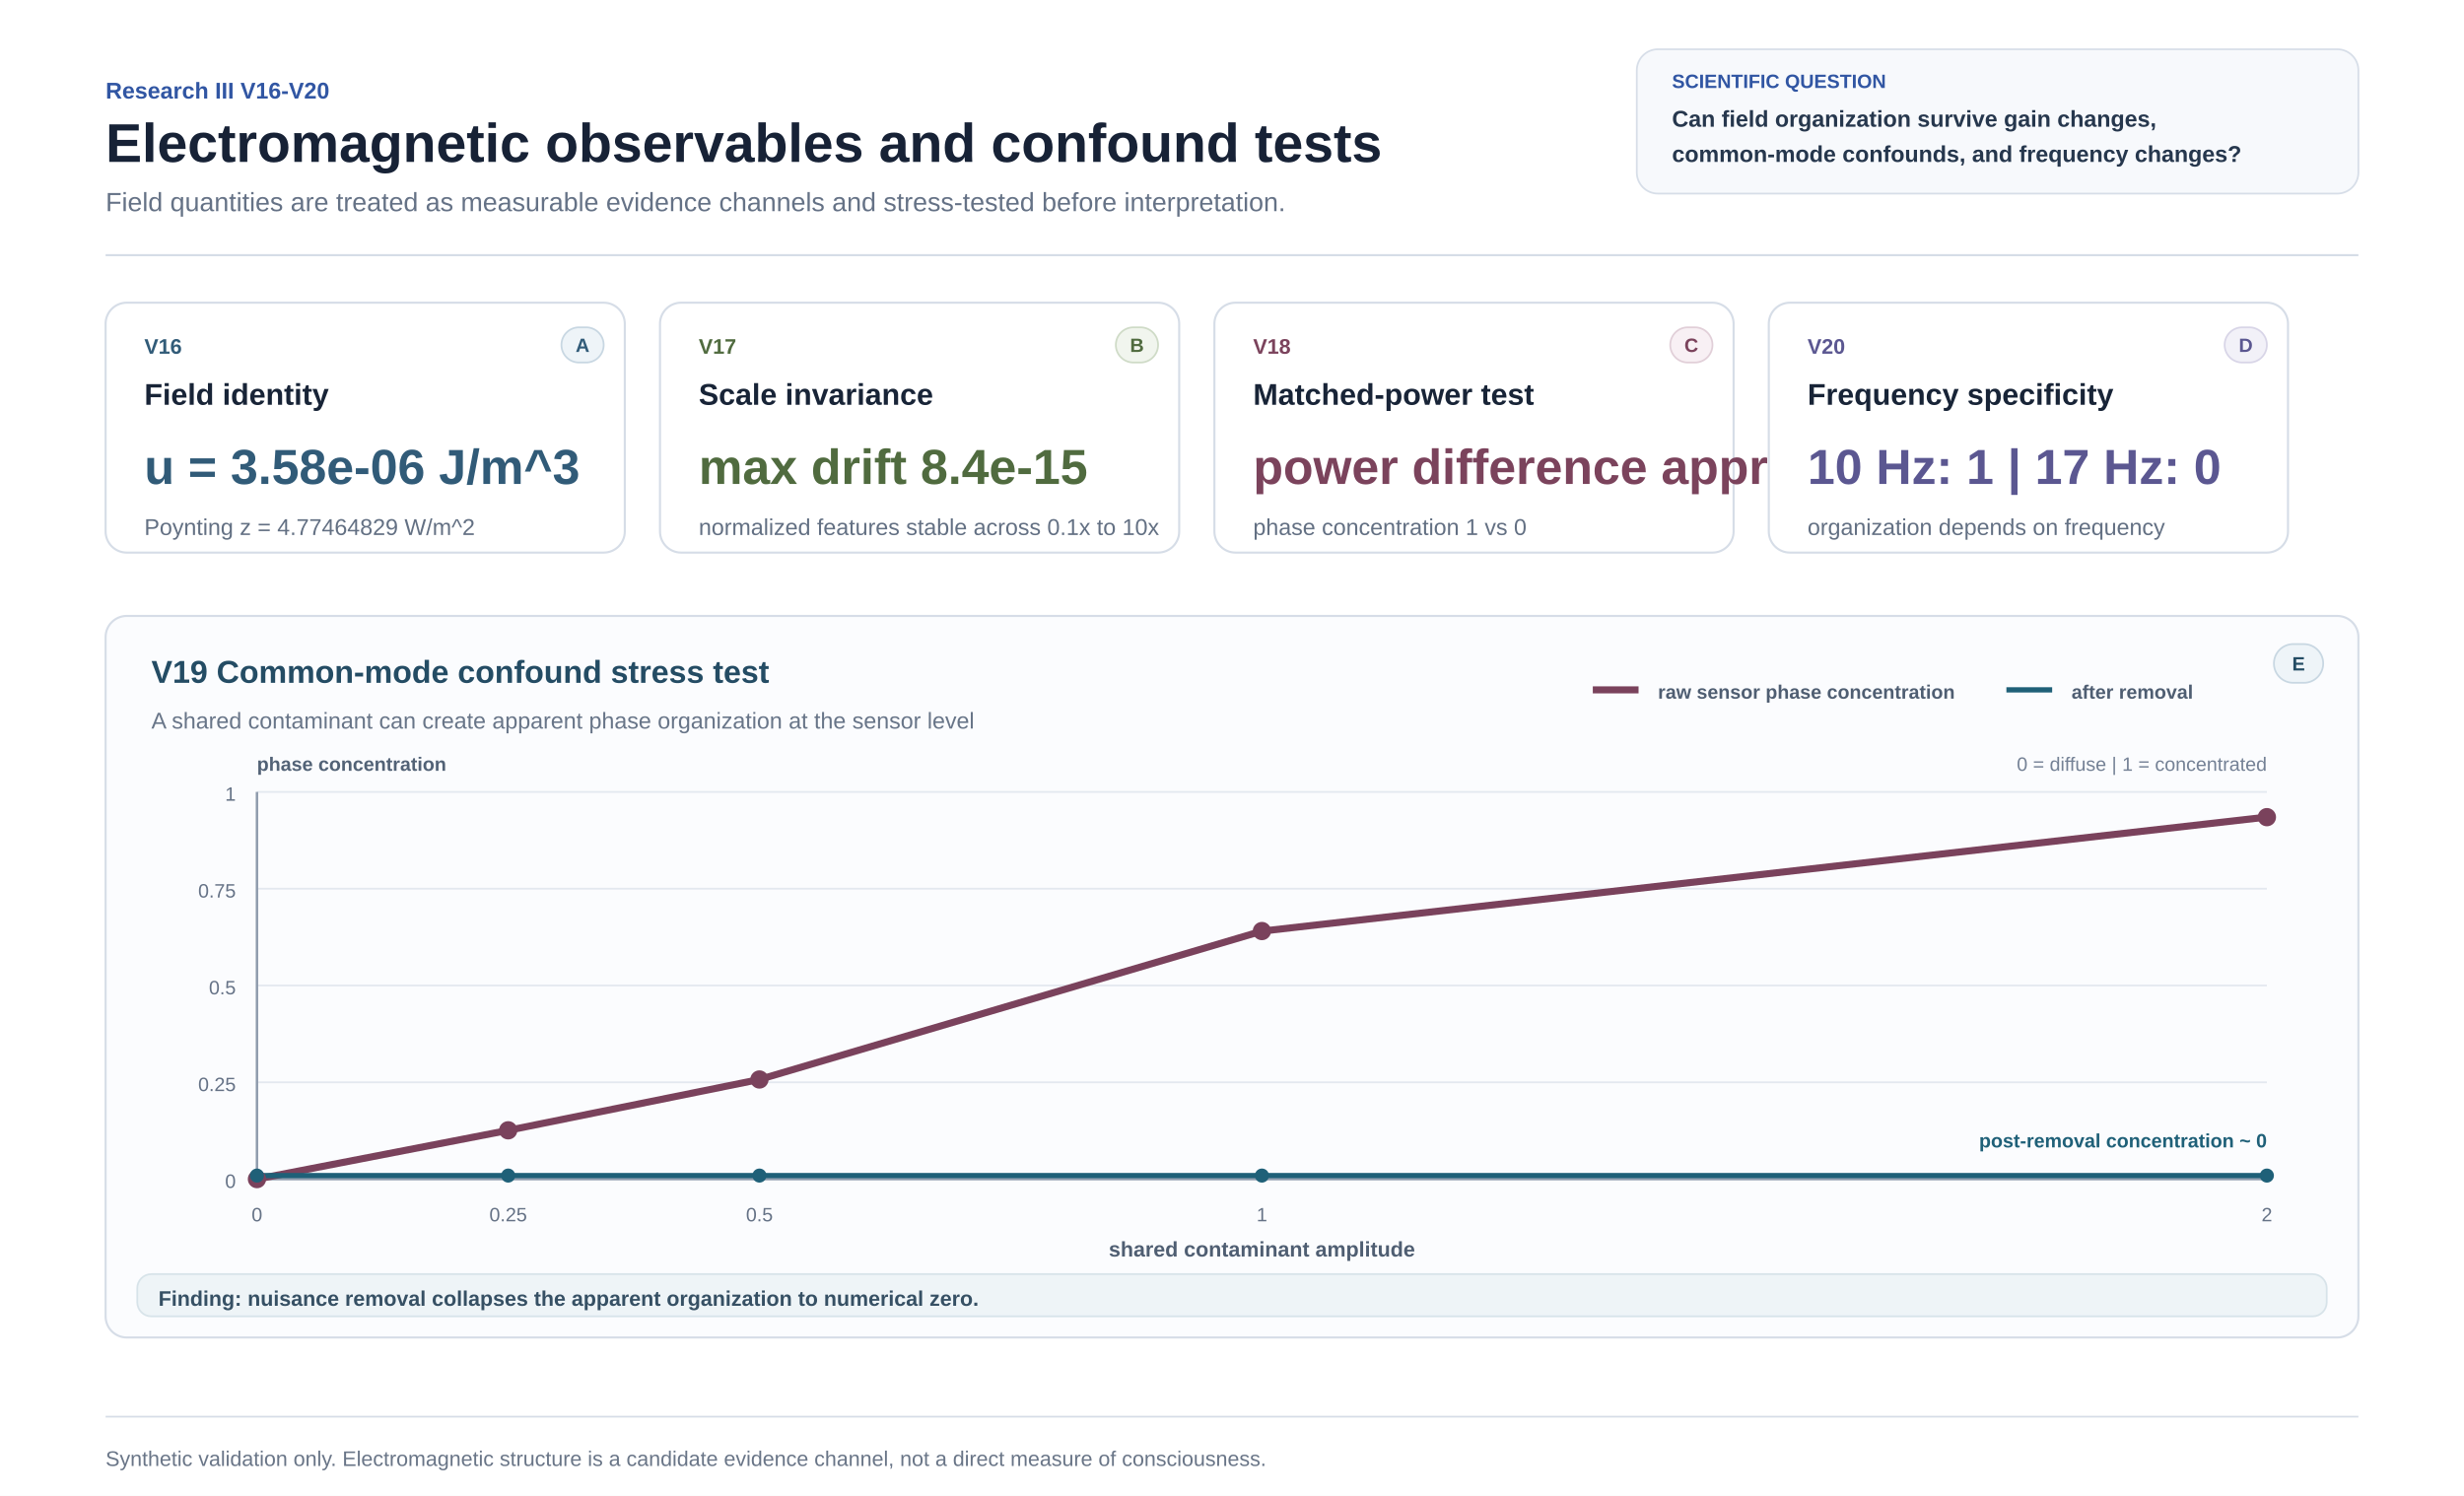
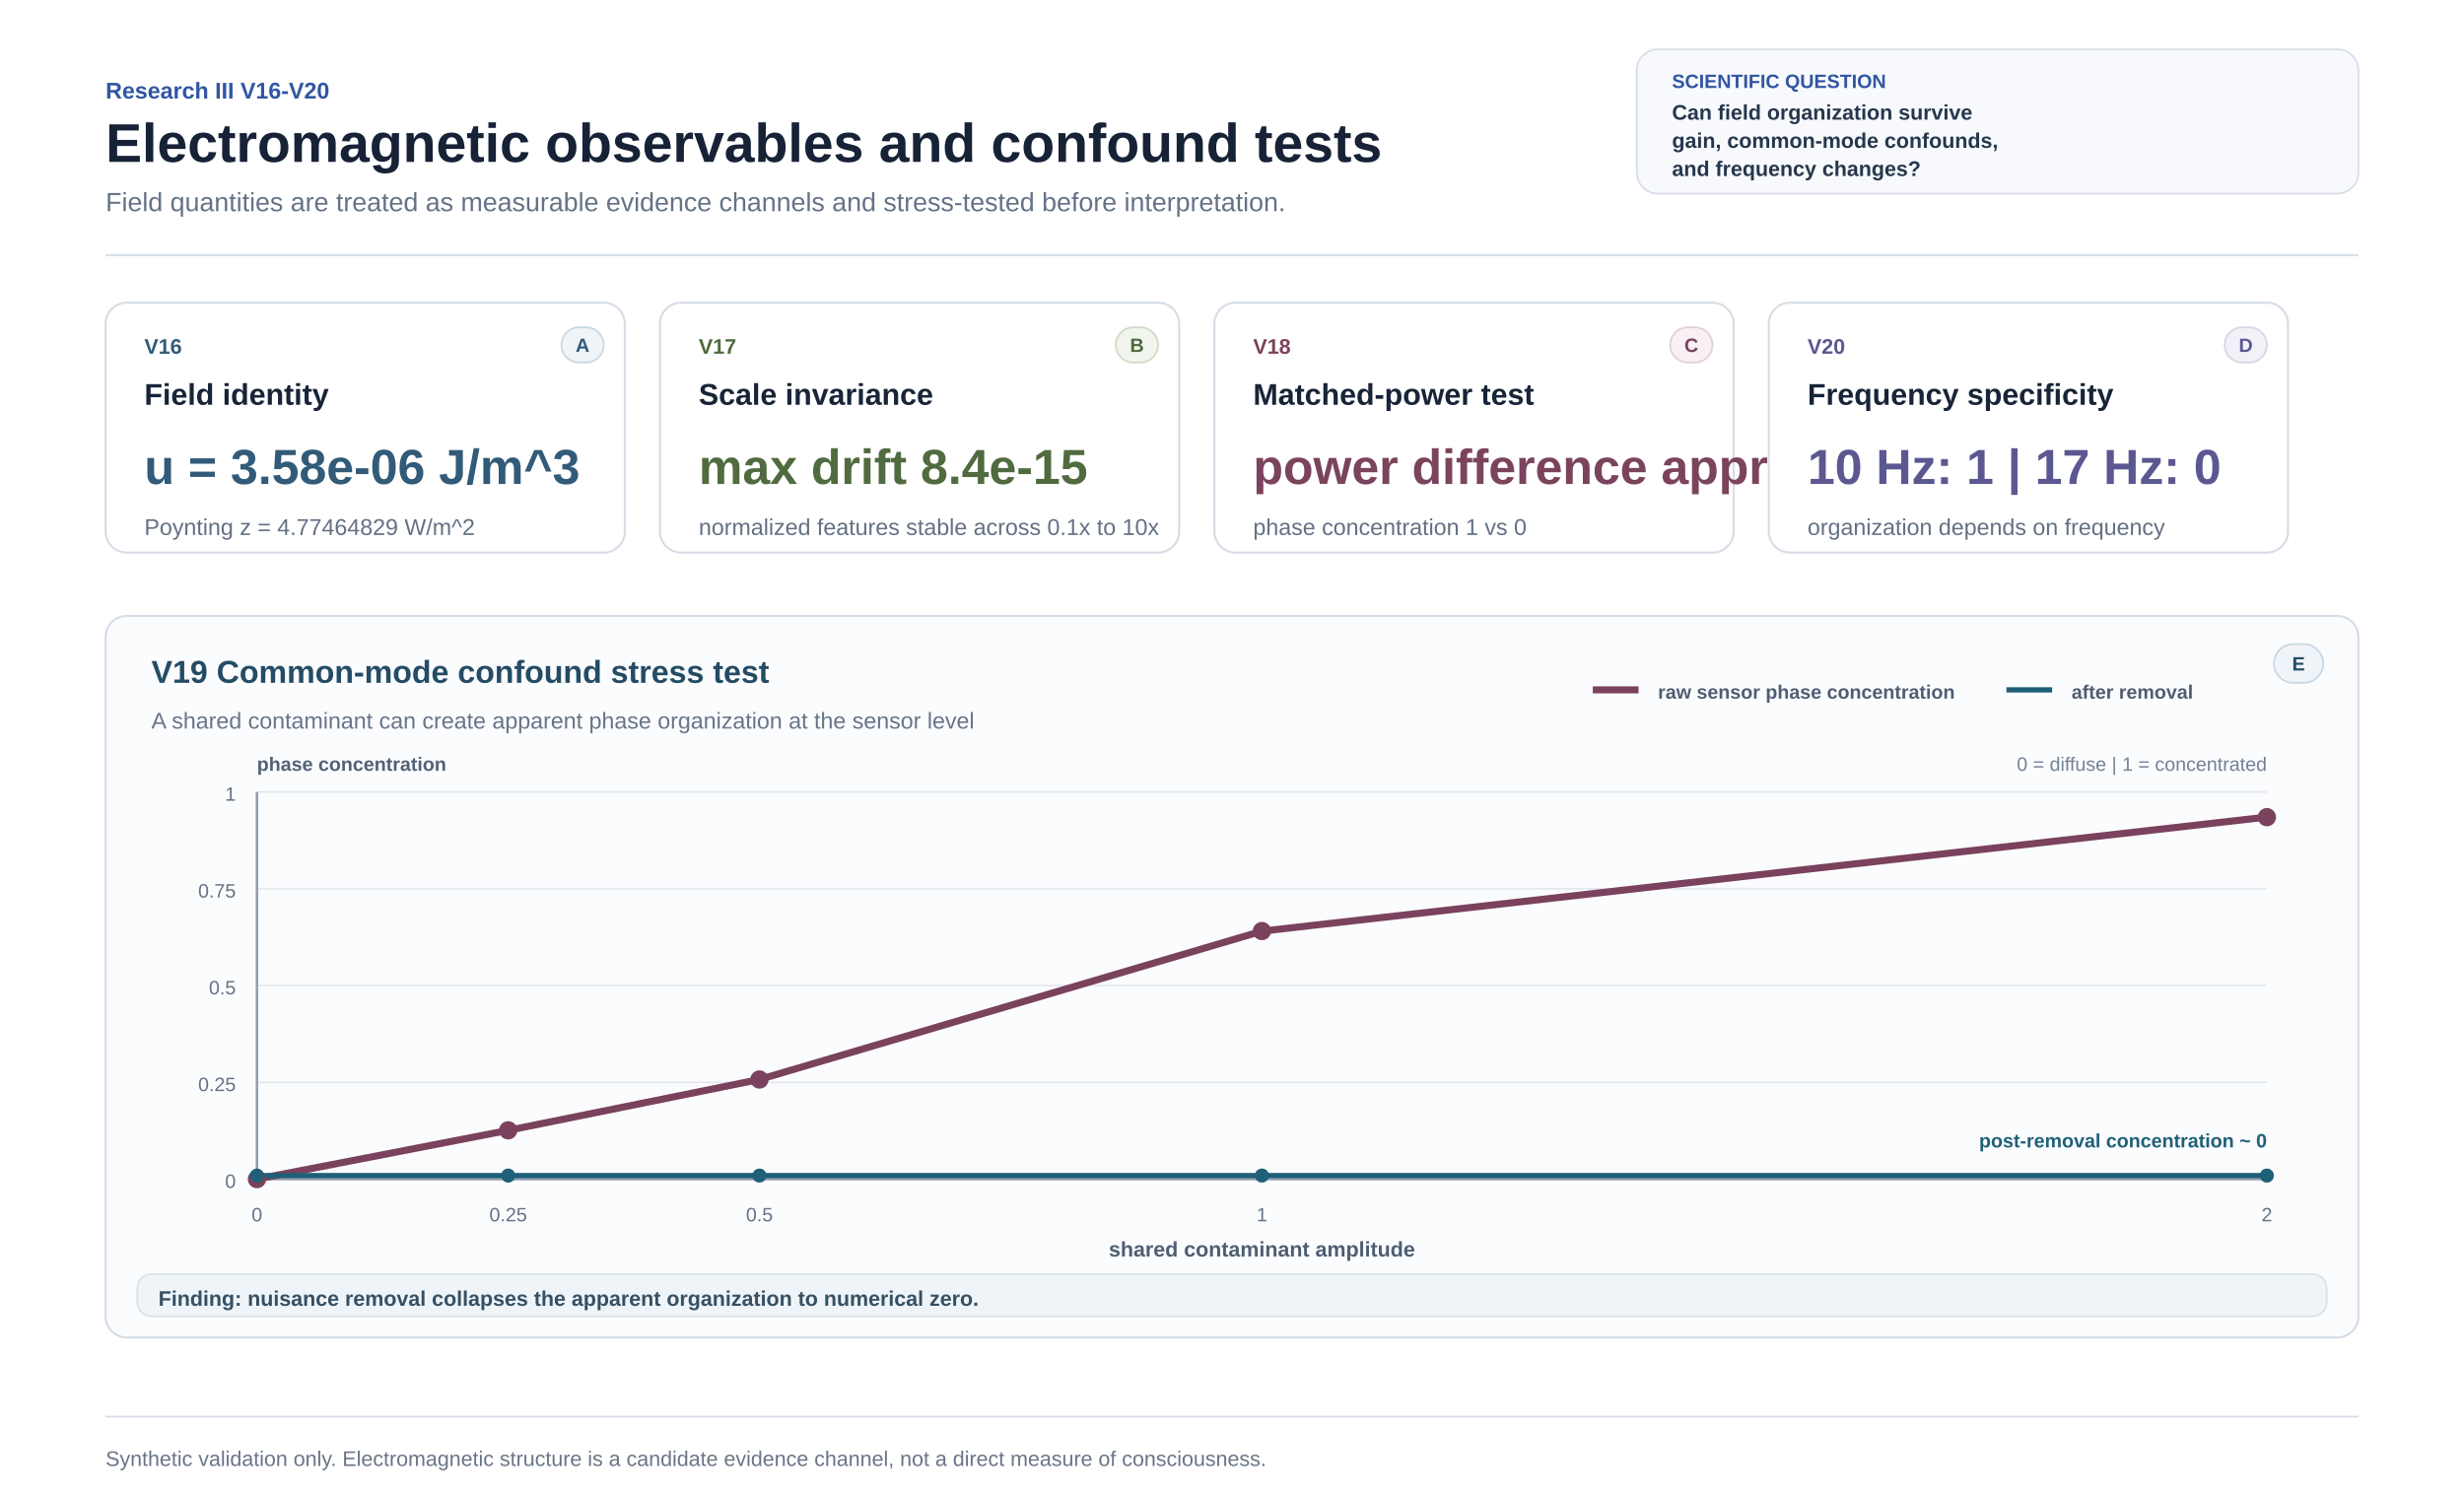
<svg xmlns="http://www.w3.org/2000/svg" width="1400" height="850" viewBox="0 0 1400 850">
  <rect x="0" y="0" width="1400" height="850" rx="0" fill="#ffffff" stroke="none" stroke-width="0" />
  <text x="60" y="56" text-anchor="start" font-family="Arial, Helvetica, sans-serif" font-size="13" font-weight="700" fill="#3156a3">Research III V16-V20</text>
  <text x="60" y="92" text-anchor="start" font-family="Arial, Helvetica, sans-serif" font-size="31" font-weight="700" fill="#172236">Electromagnetic observables and confound tests</text>
  <text x="60" y="120" text-anchor="start" font-family="Arial, Helvetica, sans-serif" font-size="15" font-weight="400" fill="#657286">Field quantities are treated as measurable evidence channels and stress-tested before interpretation.</text>
  <rect x="930" y="28" width="410" height="82" rx="12" fill="#f7f9fc" stroke="#d7dee8" stroke-width="1" />
  <text x="950" y="50" text-anchor="start" font-family="Arial, Helvetica, sans-serif" font-size="11" font-weight="700" fill="#3156a3">SCIENTIFIC QUESTION</text>
-   <text x="950" y="72" text-anchor="start" font-family="Arial, Helvetica, sans-serif" font-size="13" font-weight="700" fill="#26374d">Can field organization survive gain changes,</text>
-   <text x="950" y="92" text-anchor="start" font-family="Arial, Helvetica, sans-serif" font-size="13" font-weight="700" fill="#26374d">common-mode confounds, and frequency changes?</text>
+   <text x="950" y="68" text-anchor="start" font-family="Arial, Helvetica, sans-serif" font-size="12" font-weight="700" fill="#26374d">Can field organization survive</text>
+   <text x="950" y="84" text-anchor="start" font-family="Arial, Helvetica, sans-serif" font-size="12" font-weight="700" fill="#26374d">gain, common-mode confounds,</text>
+   <text x="950" y="100" text-anchor="start" font-family="Arial, Helvetica, sans-serif" font-size="12" font-weight="700" fill="#26374d">and frequency changes?</text>
  <line x1="60" y1="145" x2="1340" y2="145" stroke="#d6dde7" stroke-width="1.2" />
  <rect x="60" y="172" width="295" height="142" rx="12" fill="#ffffff" stroke="#d6dde7" stroke-width="1.2" />
  <text x="82" y="201" text-anchor="start" font-family="Arial, Helvetica, sans-serif" font-size="12" font-weight="700" fill="#315b78">V16</text>
  <text x="82" y="230" text-anchor="start" font-family="Arial, Helvetica, sans-serif" font-size="17" font-weight="700" fill="#182437">Field identity</text>
  <text x="82" y="275" text-anchor="start" font-family="Arial, Helvetica, sans-serif" font-size="28" font-weight="700" fill="#315b78">u = 3.58e-06 J/m^3</text>
  <text x="82" y="304" text-anchor="start" font-family="Arial, Helvetica, sans-serif" font-size="13" font-weight="400" fill="#637083">Poynting z = 4.77464829 W/m^2</text>
  <rect x="375" y="172" width="295" height="142" rx="12" fill="#ffffff" stroke="#d6dde7" stroke-width="1.2" />
  <text x="397" y="201" text-anchor="start" font-family="Arial, Helvetica, sans-serif" font-size="12" font-weight="700" fill="#506b3f">V17</text>
  <text x="397" y="230" text-anchor="start" font-family="Arial, Helvetica, sans-serif" font-size="17" font-weight="700" fill="#182437">Scale invariance</text>
  <text x="397" y="275" text-anchor="start" font-family="Arial, Helvetica, sans-serif" font-size="28" font-weight="700" fill="#506b3f">max drift 8.4e-15</text>
  <text x="397" y="304" text-anchor="start" font-family="Arial, Helvetica, sans-serif" font-size="13" font-weight="400" fill="#637083">normalized features stable across 0.1x to 10x</text>
  <rect x="690" y="172" width="295" height="142" rx="12" fill="#ffffff" stroke="#d6dde7" stroke-width="1.2" />
  <text x="712" y="201" text-anchor="start" font-family="Arial, Helvetica, sans-serif" font-size="12" font-weight="700" fill="#7b435c">V18</text>
  <text x="712" y="230" text-anchor="start" font-family="Arial, Helvetica, sans-serif" font-size="17" font-weight="700" fill="#182437">Matched-power test</text>
  <text x="712" y="275" text-anchor="start" font-family="Arial, Helvetica, sans-serif" font-size="28" font-weight="700" fill="#7b435c">power difference approx 0</text>
  <text x="712" y="304" text-anchor="start" font-family="Arial, Helvetica, sans-serif" font-size="13" font-weight="400" fill="#637083">phase concentration 1 vs 0</text>
  <rect x="1005" y="172" width="295" height="142" rx="12" fill="#ffffff" stroke="#d6dde7" stroke-width="1.2" />
  <text x="1027" y="201" text-anchor="start" font-family="Arial, Helvetica, sans-serif" font-size="12" font-weight="700" fill="#5b5791">V20</text>
  <text x="1027" y="230" text-anchor="start" font-family="Arial, Helvetica, sans-serif" font-size="17" font-weight="700" fill="#182437">Frequency specificity</text>
  <text x="1027" y="275" text-anchor="start" font-family="Arial, Helvetica, sans-serif" font-size="28" font-weight="700" fill="#5b5791">10 Hz: 1 | 17 Hz: 0</text>
  <text x="1027" y="304" text-anchor="start" font-family="Arial, Helvetica, sans-serif" font-size="13" font-weight="400" fill="#637083">organization depends on frequency</text>
  <rect x="319" y="186" width="24" height="20" rx="10" fill="#eef4f8" stroke="#c8d7e2" />
  <text x="331" y="200" text-anchor="middle" font-family="Arial, Helvetica, sans-serif" font-size="11" font-weight="700" fill="#315b78">A</text>
  <rect x="634" y="186" width="24" height="20" rx="10" fill="#f1f5ee" stroke="#cfdbc7" />
  <text x="646" y="200" text-anchor="middle" font-family="Arial, Helvetica, sans-serif" font-size="11" font-weight="700" fill="#506b3f">B</text>
  <rect x="949" y="186" width="24" height="20" rx="10" fill="#f8f0f4" stroke="#e1cfd8" />
  <text x="961" y="200" text-anchor="middle" font-family="Arial, Helvetica, sans-serif" font-size="11" font-weight="700" fill="#7b435c">C</text>
  <rect x="1264" y="186" width="24" height="20" rx="10" fill="#f2f1f8" stroke="#d8d5e7" />
  <text x="1276" y="200" text-anchor="middle" font-family="Arial, Helvetica, sans-serif" font-size="11" font-weight="700" fill="#5b5791">D</text>
  <rect x="60" y="350" width="1280" height="410" rx="12" fill="#fbfcfe" stroke="#d6dde7" stroke-width="1.2" />
  <text x="86" y="388" text-anchor="start" font-family="Arial, Helvetica, sans-serif" font-size="18" font-weight="700" fill="#244c64">V19  Common-mode confound stress test</text>
  <text x="86" y="414" text-anchor="start" font-family="Arial, Helvetica, sans-serif" font-size="13" font-weight="400" fill="#687588">A shared contaminant can create apparent phase organization at the sensor level</text>
  <rect x="1292" y="366" width="28" height="22" rx="11" fill="#eef4f8" stroke="#c8d7e2" />
  <text x="1306" y="381" text-anchor="middle" font-family="Arial, Helvetica, sans-serif" font-size="11" font-weight="700" fill="#244c64">E</text>
  <text x="146" y="438" text-anchor="start" font-family="Arial, Helvetica, sans-serif" font-size="11" font-weight="700" fill="#526276">phase concentration</text>
  <text x="1288" y="438" text-anchor="end" font-family="Arial, Helvetica, sans-serif" font-size="11" font-weight="400" fill="#748195">0 = diffuse | 1 = concentrated</text>
  <text x="1288" y="652" text-anchor="end" font-family="Arial, Helvetica, sans-serif" font-size="11" font-weight="700" fill="#1f6078">post-removal concentration ~ 0</text>
  <line x1="146" y1="670" x2="1288" y2="670" stroke="#e3e8ef" stroke-width="1" />
  <text x="134" y="675" text-anchor="end" font-family="Arial, Helvetica, sans-serif" font-size="11" font-weight="400" fill="#657286">0</text>
  <line x1="146" y1="615" x2="1288" y2="615" stroke="#e3e8ef" stroke-width="1" />
  <text x="134" y="620" text-anchor="end" font-family="Arial, Helvetica, sans-serif" font-size="11" font-weight="400" fill="#657286">0.25</text>
  <line x1="146" y1="560" x2="1288" y2="560" stroke="#e3e8ef" stroke-width="1" />
  <text x="134" y="565" text-anchor="end" font-family="Arial, Helvetica, sans-serif" font-size="11" font-weight="400" fill="#657286">0.5</text>
  <line x1="146" y1="505" x2="1288" y2="505" stroke="#e3e8ef" stroke-width="1" />
  <text x="134" y="510" text-anchor="end" font-family="Arial, Helvetica, sans-serif" font-size="11" font-weight="400" fill="#657286">0.75</text>
  <line x1="146" y1="450" x2="1288" y2="450" stroke="#e3e8ef" stroke-width="1" />
  <text x="134" y="455" text-anchor="end" font-family="Arial, Helvetica, sans-serif" font-size="11" font-weight="400" fill="#657286">1</text>
  <line x1="146" y1="450" x2="146" y2="670" stroke="#8f9cad" stroke-width="1.4" />
  <line x1="146" y1="670" x2="1288" y2="670" stroke="#8f9cad" stroke-width="1.4" />
  <polyline points="146.0,670.0 288.8,642.3 431.5,613.4 717.0,529.1 1288.0,464.3" fill="none" stroke="#7a425c" stroke-width="4" stroke-linecap="round" stroke-linejoin="round" />
  <polyline points="146.0,668.0 288.8,668.0 431.5,668.0 717.0,668.0 1288.0,668.0" fill="none" stroke="#1f6078" stroke-width="3" stroke-linecap="round" stroke-linejoin="round" />
  <circle cx="146" cy="670" r="5.2" fill="#7a425c" />
  <circle cx="288.75" cy="642.283" r="5.2" fill="#7a425c" />
  <circle cx="431.5" cy="613.406" r="5.2" fill="#7a425c" />
  <circle cx="717" cy="529.053" r="5.2" fill="#7a425c" />
  <circle cx="1288" cy="464.337" r="5.2" fill="#7a425c" />
  <circle cx="146" cy="668" r="4" fill="#1f6078" />
  <circle cx="288.75" cy="668" r="4" fill="#1f6078" />
  <circle cx="431.5" cy="668" r="4" fill="#1f6078" />
  <circle cx="717" cy="668" r="4" fill="#1f6078" />
  <circle cx="1288" cy="668" r="4" fill="#1f6078" />
  <text x="146" y="694" text-anchor="middle" font-family="Arial, Helvetica, sans-serif" font-size="11" font-weight="400" fill="#657286">0</text>
  <text x="288.75" y="694" text-anchor="middle" font-family="Arial, Helvetica, sans-serif" font-size="11" font-weight="400" fill="#657286">0.25</text>
  <text x="431.5" y="694" text-anchor="middle" font-family="Arial, Helvetica, sans-serif" font-size="11" font-weight="400" fill="#657286">0.5</text>
  <text x="717" y="694" text-anchor="middle" font-family="Arial, Helvetica, sans-serif" font-size="11" font-weight="400" fill="#657286">1</text>
  <text x="1288" y="694" text-anchor="middle" font-family="Arial, Helvetica, sans-serif" font-size="11" font-weight="400" fill="#657286">2</text>
  <text x="717" y="714" text-anchor="middle" font-family="Arial, Helvetica, sans-serif" font-size="12" font-weight="600" fill="#4f5e72">shared contaminant amplitude</text>
  <line x1="905" y1="392" x2="931" y2="392" stroke="#7a425c" stroke-width="4" />
  <text x="942" y="397" text-anchor="start" font-family="Arial, Helvetica, sans-serif" font-size="11" font-weight="600" fill="#4f5e72">raw sensor phase concentration</text>
  <line x1="1140" y1="392" x2="1166" y2="392" stroke="#1f6078" stroke-width="3" />
  <text x="1177" y="397" text-anchor="start" font-family="Arial, Helvetica, sans-serif" font-size="11" font-weight="600" fill="#4f5e72">after removal</text>
  <rect x="78" y="724" width="1244" height="24" rx="8" fill="#eef4f7" stroke="#d7e3e9" stroke-width="1" />
  <text x="90" y="742" text-anchor="start" font-family="Arial, Helvetica, sans-serif" font-size="12" font-weight="700" fill="#365064">Finding: nuisance removal collapses the apparent organization to numerical zero.</text>
  <line x1="60" y1="805" x2="1340" y2="805" stroke="#d6dde7" stroke-width="1" />
  <text x="60" y="833" text-anchor="start" font-family="Arial, Helvetica, sans-serif" font-size="12" font-weight="400" fill="#697587">Synthetic validation only. Electromagnetic structure is a candidate evidence channel, not a direct measure of consciousness.</text>
</svg>
